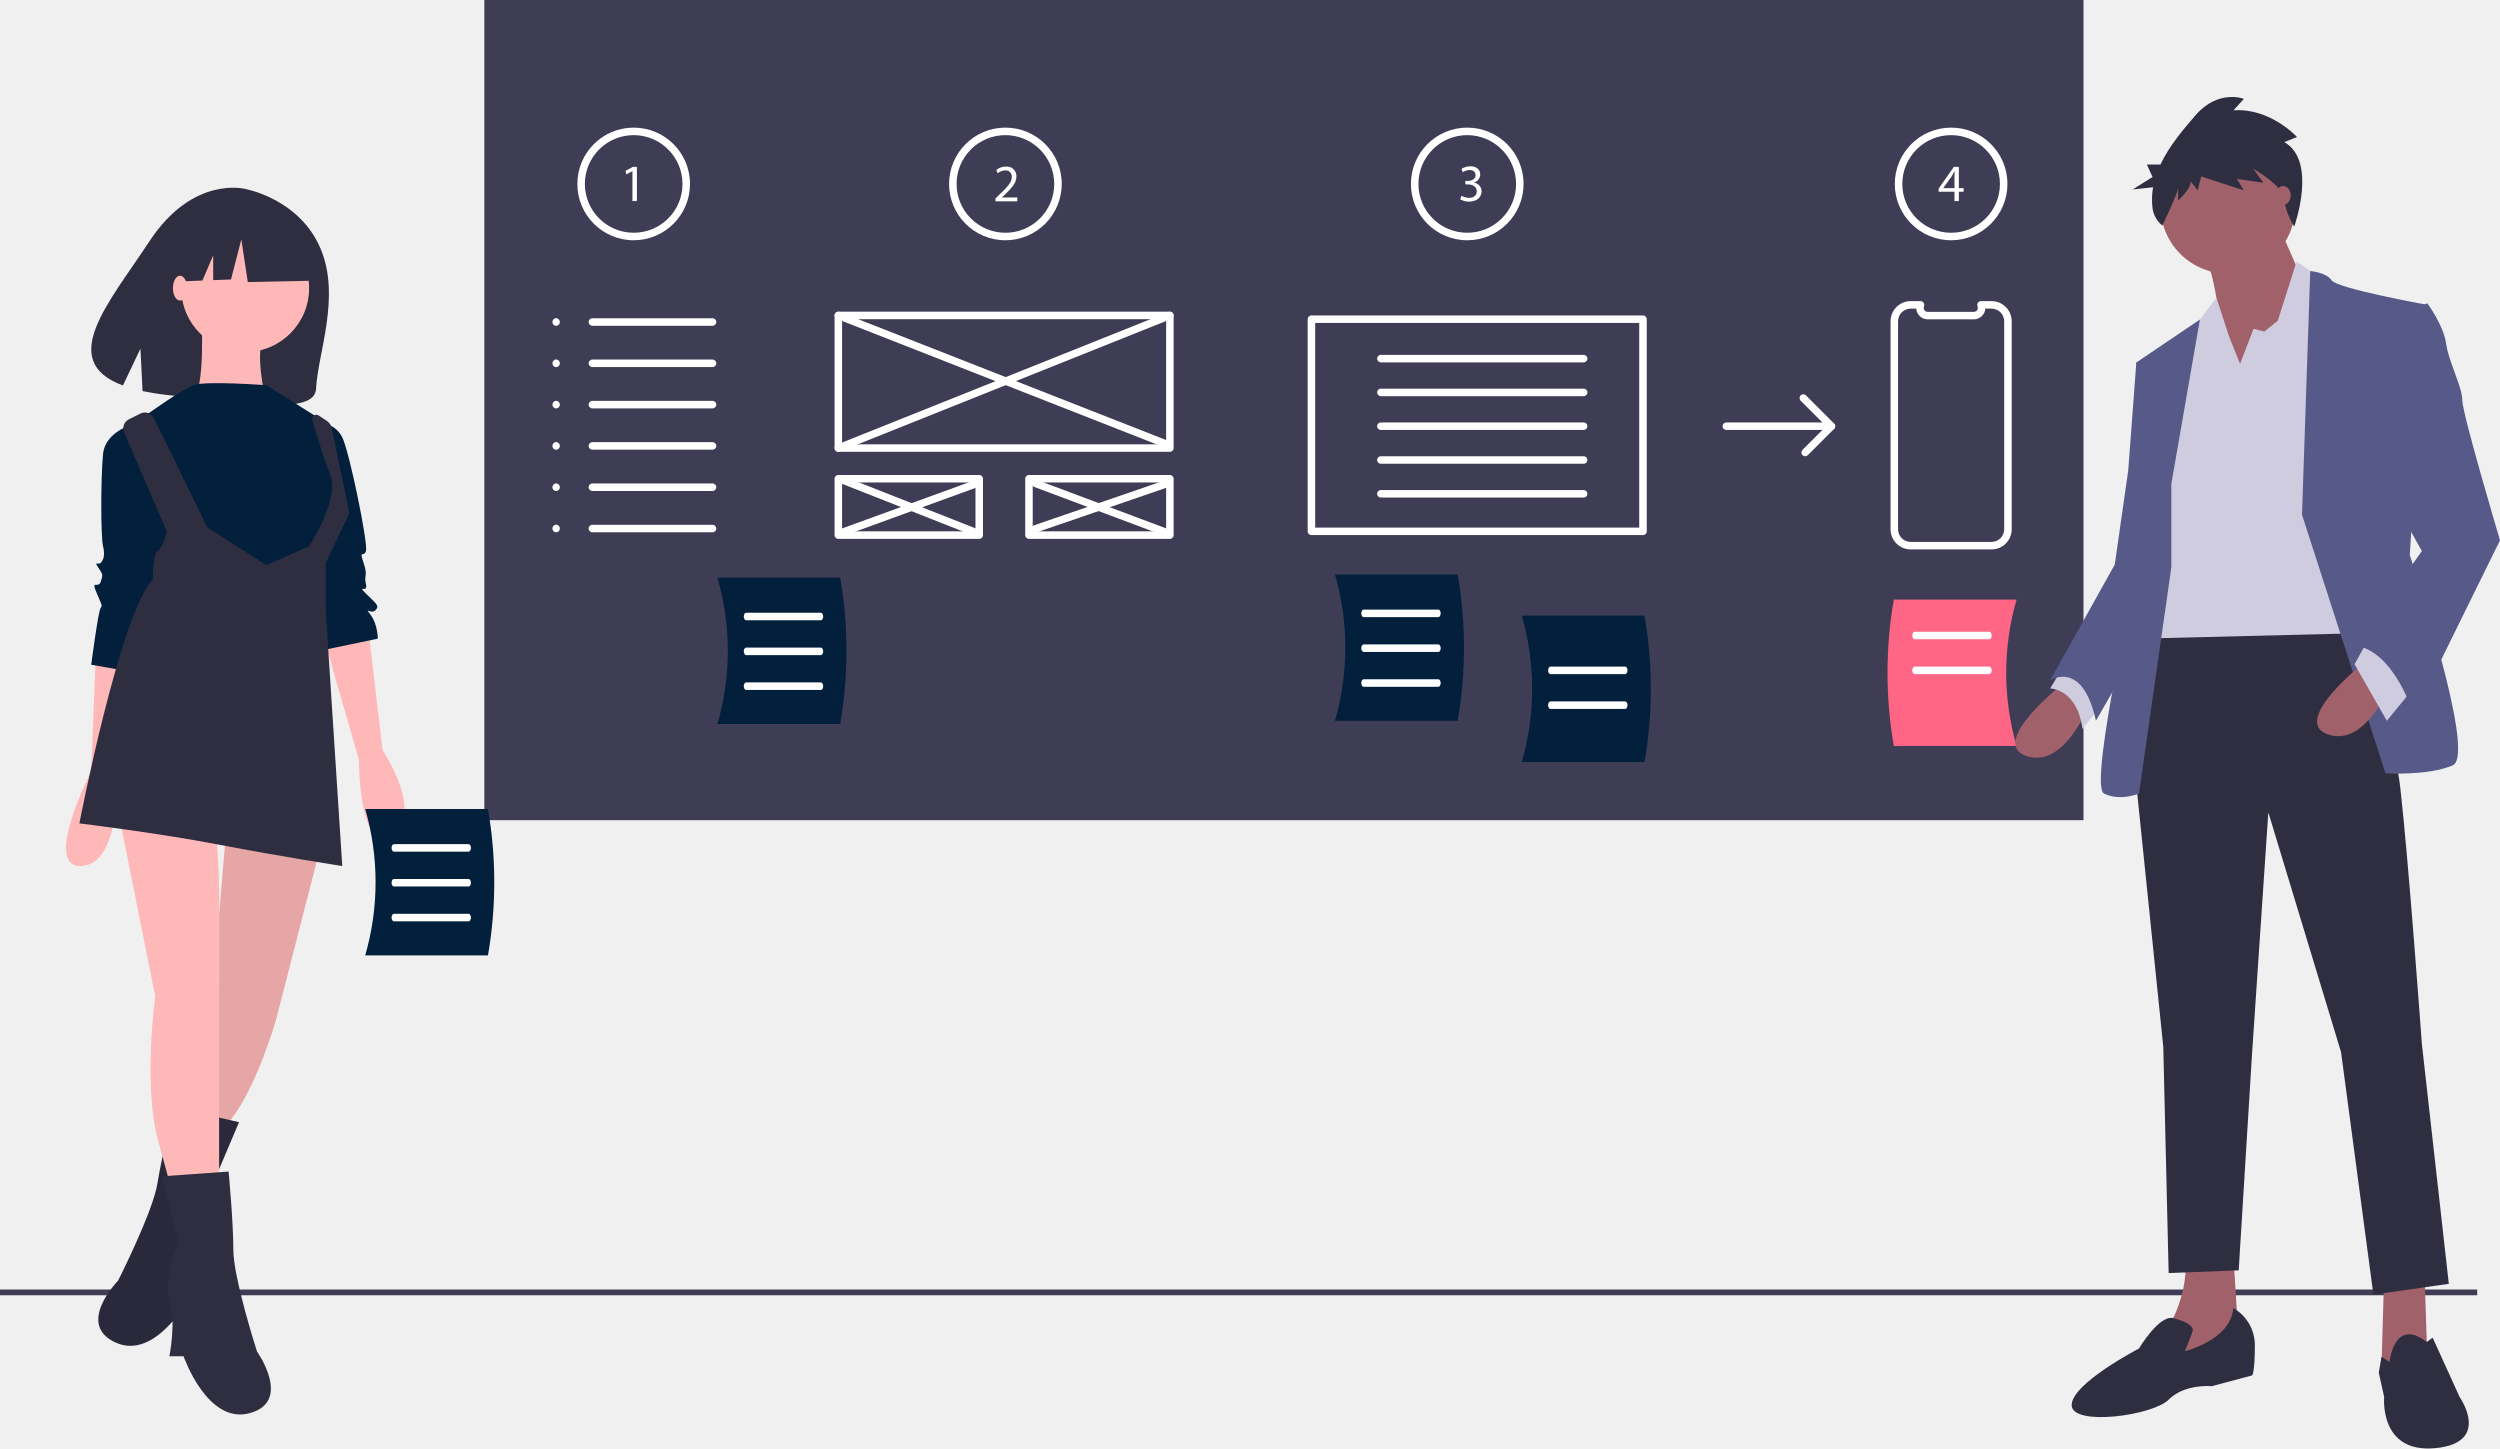
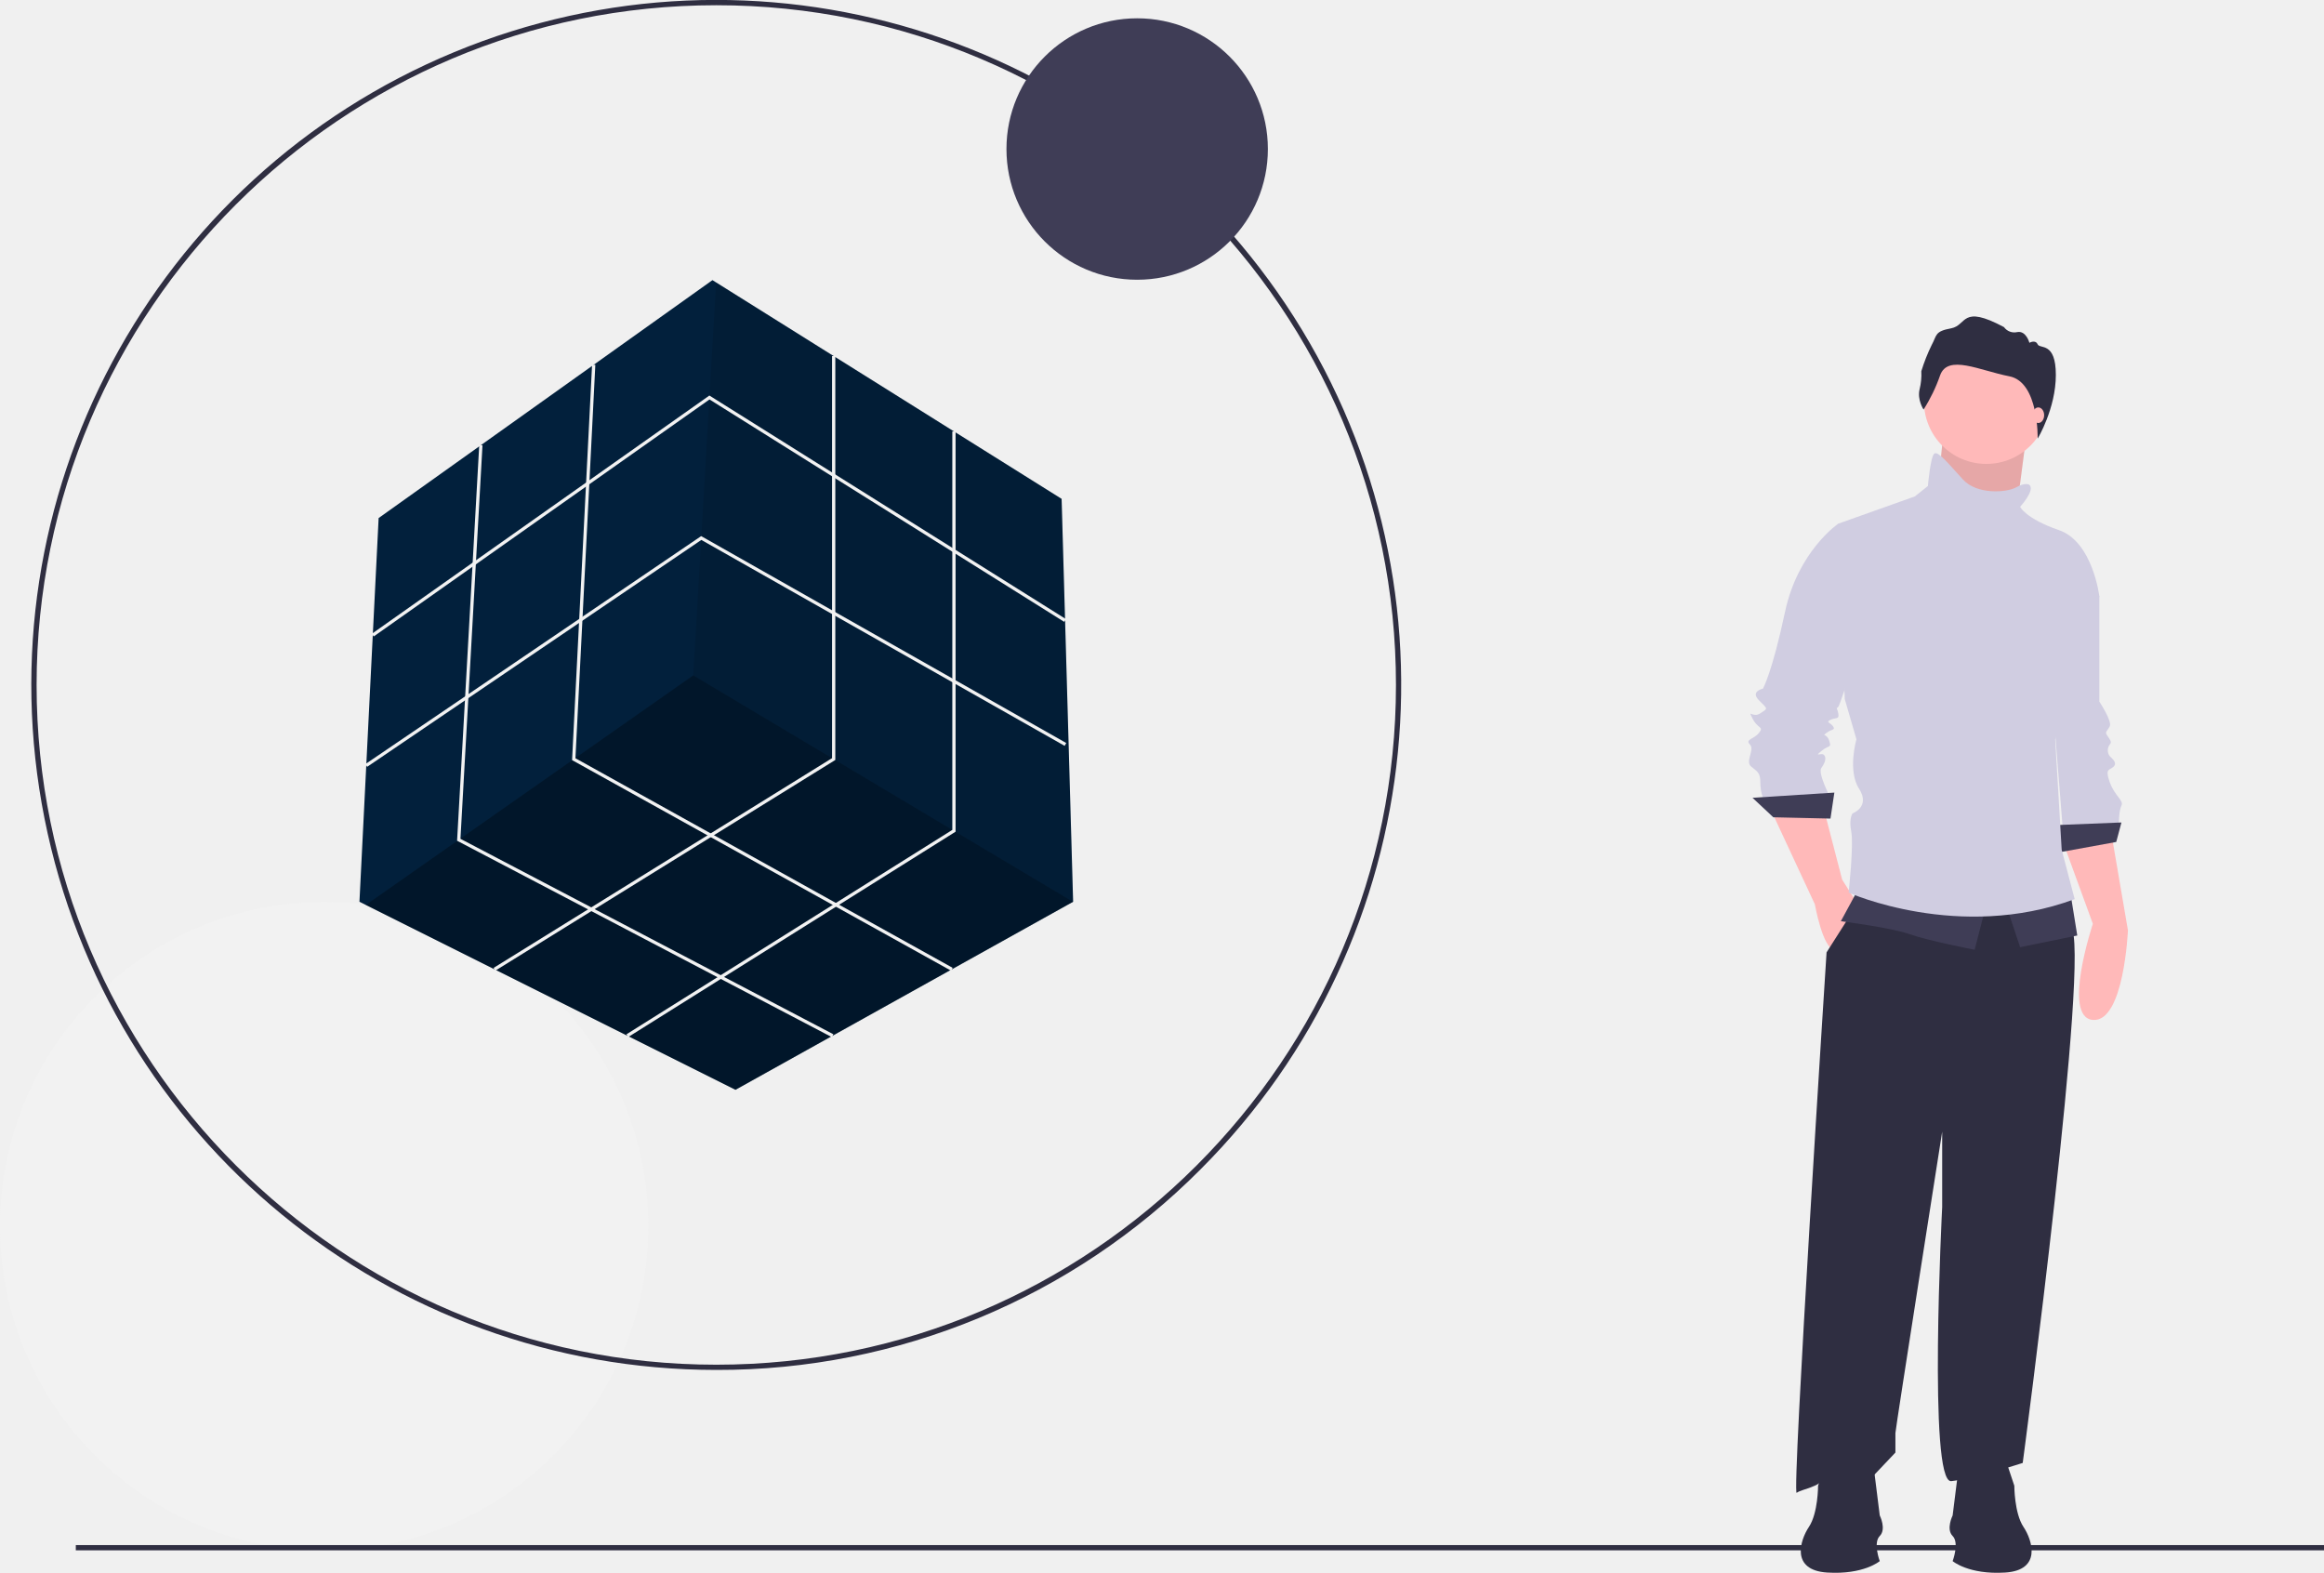
- <svg xmlns="http://www.w3.org/2000/svg" id="b8ce0917-79ae-4875-bfb0-e0ef48cf483c" data-name="Layer 1" width="972.385" height="563.4" viewBox="0 0 972.385 563.4">
-   <rect y="501.562" width="963.51" height="2.241" fill="#3f3d56" />
-   <path d="M238.486,264.994c-8.273-19.52-29.333-23.207-29.333-23.207s-20.277-5.41-37.211,20.353c-15.784,24.013-36.139,46.511-10.325,56.096l6.819-14.32.818,16.48a105.095,105.095,0,0,0,11.364,1.725c28.632,2.909,55.622,7.745,56.122-2.602C237.404,305.763,246.446,283.776,238.486,264.994Z" transform="translate(-113.8076 -168.2999)" fill="#2f2e41" />
-   <path d="M151.132,421.316l-1.842,46.981s-19.345,37.769-3.685,36.848,13.818-36.848,13.818-36.848l5.527-44.217Z" transform="translate(-113.8076 -168.2999)" fill="#ffb8b8" />
-   <path d="M257.069,413.026l5.527,46.981s16.582,24.872,3.685,33.163-12.897-29.478-12.897-29.478l-13.818-47.902Z" transform="translate(-113.8076 -168.2999)" fill="#ffb8b8" />
-   <path d="M237.724,500.539l-16.582,64.484s-7.37,25.793-17.503,38.69l-3.685,7.37-14.739-1.842,10.133-41.454,6.448-76.459Z" transform="translate(-113.8076 -168.2999)" fill="#ffb8b8" />
-   <path d="M237.724,500.539l-16.582,64.484s-7.37,25.793-17.503,38.69l-3.685,7.37-14.739-1.842,10.133-41.454,6.448-76.459Z" transform="translate(-113.8076 -168.2999)" opacity="0.1" />
-   <path d="M181.57,598.956l25.193,5.833L196.379,629.265s4.22,14.653.2,22.413-3.44,21.839-3.44,21.839l-5.46-.86s-13.256,24.956-28.919,17.826.996-24.089.996-24.089S173.3,639.618,175.02,628.698,181.57,598.956,181.57,598.956Z" transform="translate(-113.8076 -168.2999)" fill="#2f2e41" />
-   <path d="M181.57,598.956l25.193,5.833L196.379,629.265s4.22,14.653.2,22.413-3.44,21.839-3.44,21.839l-5.46-.86s-13.256,24.956-28.919,17.826.996-24.089.996-24.089S173.3,639.618,175.02,628.698,181.57,598.956,181.57,598.956Z" transform="translate(-113.8076 -168.2999)" opacity="0.1" />
-   <path d="M160.344,486.721,174.162,555.811s-4.606,34.084.921,55.272L180.61,631.349H199.034V556.732s.921-60.799-1.842-65.405S160.344,486.721,160.344,486.721Z" transform="translate(-113.8076 -168.2999)" fill="#ffb8b8" />
-   <path d="M202.719,623.979l-25.793,1.842,6.448,25.793s-6.448,13.818-3.685,22.109,0,22.109,0,22.109H185.216s9.212,26.715,25.793,22.109,2.764-23.951,2.764-23.951-9.212-28.557-9.212-39.611S202.719,623.979,202.719,623.979Z" transform="translate(-113.8076 -168.2999)" fill="#2f2e41" />
-   <circle cx="95.359" cy="112.073" r="24.872" fill="#ffb8b8" />
-   <path d="M192.125,290.046s1.842,31.321-3.685,33.163,28.557,0,28.557,0-4.606-19.345,0-24.872S192.125,290.046,192.125,290.046Z" transform="translate(-113.8076 -168.2999)" fill="#ffb8b8" />
-   <path d="M217.458,318.142s-23.951-1.842-28.557,0S171.398,329.197,171.398,329.197l6.448,58.035,52.508,11.054,8.291-11.976,8.291-17.503-3.685-22.109-.921-12.897Z" transform="translate(-113.8076 -168.2999)" fill="#02203c" />
-   <path d="M166.792,332.882s-11.976,2.764-12.897,11.976-.921,32.242,0,35.927,0,5.527-.921,6.448-2.764-.921-.921,1.842,1.842,2.764.921,5.527-3.685-.921-1.842,3.685,2.764,5.527,1.842,6.448-3.685,22.109-3.685,22.109l15.66,2.764L180.61,375.257Z" transform="translate(-113.8076 -168.2999)" fill="#02203c" />
-   <path d="M238.645,332.882a9.817,9.817,0,0,1,8.291,5.527c2.764,5.527,10.133,41.454,9.212,44.217s-2.764-.921-.921,4.606,0,4.606.921,8.291-3.685,0,0,3.685,5.527,4.606,3.685,6.448-4.606-1.842-1.842,1.842,2.764,9.212,2.764,9.212l-22.109,4.606-6.448-51.587Z" transform="translate(-113.8076 -168.2999)" fill="#02203c" />
-   <path d="M163.908,331.417l4.525-2.263a3.874,3.874,0,0,1,5.212,1.763l20.782,42.497,23.03,14.739,16.582-7.37s11.976-18.424,8.291-27.636c-2.498-6.246-5.425-15.855-7.051-21.396a1.655,1.655,0,0,1,2.509-1.839l3.14,2.093a4.593,4.593,0,0,1,1.95,2.892l6.821,32.989-9.212,19.345V405.656l6.448,99.489s-23.951-3.685-47.902-8.291-54.351-8.291-54.351-8.291,15.66-81.065,28.557-94.883c0,0,0-10.133,1.842-11.054s3.685-7.37,3.685-7.37l-16.686-38.846A3.874,3.874,0,0,1,163.908,331.417Z" transform="translate(-113.8076 -168.2999)" fill="#2f2e41" />
-   <polygon points="120 89.602 98.895 78.547 69.749 83.07 63.719 109.703 78.73 109.125 82.923 99.341 82.923 108.964 89.85 108.698 93.87 93.12 96.382 109.703 121.005 109.2 120 89.602" fill="#2f2e41" />
-   <ellipse cx="70.027" cy="112.073" rx="2.764" ry="4.836" fill="#ffb8b8" />
-   <rect x="188.385" width="622" height="319.006" fill="#3f3d56" />
-   <path d="M568.836,344.036H439.876a1.46,1.46,0,0,1-1.46-1.46V290.993a1.46,1.46,0,0,1,1.46-1.46H568.836a1.46,1.46,0,0,1,1.46,1.46V342.576A1.46,1.46,0,0,1,568.836,344.036Zm-127.5-2.921H567.376V292.453H441.337Z" transform="translate(-113.8076 -168.2999)" fill="#fff" />
-   <path d="M494.684,377.889H439.876a1.46,1.46,0,0,1-1.46-1.46V354.505a1.46,1.46,0,0,1,1.46-1.46h54.808a1.46,1.46,0,0,1,1.46,1.46v21.924A1.46,1.46,0,0,1,494.684,377.889Zm-53.348-2.921H493.224V355.965H441.337Z" transform="translate(-113.8076 -168.2999)" fill="#fff" />
-   <path d="M568.836,377.889H514.028a1.46,1.46,0,0,1-1.46-1.46V354.505a1.46,1.46,0,0,1,1.46-1.46h54.808a1.46,1.46,0,0,1,1.46,1.46v21.924A1.46,1.46,0,0,1,568.836,377.889Zm-53.348-2.921h51.887V355.965H515.489Z" transform="translate(-113.8076 -168.2999)" fill="#fff" />
-   <path d="M567.225,342.425a1.462,1.462,0,0,1-.533-.101L439.343,292.352a1.46,1.46,0,0,1,1.067-2.718l127.348,49.972a1.46,1.46,0,0,1-.533,2.82Z" transform="translate(-113.8076 -168.2999)" fill="#fff" />
-   <path d="M439.877,344.036a1.461,1.461,0,0,1-.543-2.817l128.961-51.583a1.461,1.461,0,0,1,1.084,2.713L440.419,343.932A1.454,1.454,0,0,1,439.877,344.036Z" transform="translate(-113.8076 -168.2999)" fill="#fff" />
-   <path d="M493.879,377.083a1.469,1.469,0,0,1-.535-.101l-53.197-20.957a1.461,1.461,0,0,1,1.071-2.718l53.196,20.957a1.461,1.461,0,0,1-.535,2.82Z" transform="translate(-113.8076 -168.2999)" fill="#fff" />
-   <path d="M440.682,377.083a1.46,1.46,0,0,1-.499-2.832l53.197-19.344a1.46,1.46,0,1,1,.998,2.744l-53.197,19.344A1.46,1.46,0,0,1,440.682,377.083Z" transform="translate(-113.8076 -168.2999)" fill="#fff" />
-   <path d="M568.031,377.083a1.475,1.475,0,0,1-.513-.093l-51.583-19.344a1.461,1.461,0,0,1,1.027-2.735l51.583,19.344a1.461,1.461,0,0,1-.513,2.828Z" transform="translate(-113.8076 -168.2999)" fill="#fff" />
-   <path d="M516.447,375.472a1.46,1.46,0,0,1-.475-2.841l51.583-17.732a1.46,1.46,0,1,1,.95,2.761L516.922,375.392A1.456,1.456,0,0,1,516.447,375.472Z" transform="translate(-113.8076 -168.2999)" fill="#fff" />
-   <path d="M360.282,261.752a21.907,21.907,0,1,1,21.907-21.907A21.931,21.931,0,0,1,360.282,261.752Zm0-40.893a18.986,18.986,0,1,0,18.986,18.986A19.007,19.007,0,0,0,360.282,220.86Z" transform="translate(-113.8076 -168.2999)" fill="#fff" />
-   <path d="M504.866,261.752a21.907,21.907,0,1,1,21.907-21.907A21.931,21.931,0,0,1,504.866,261.752Zm0-40.893A18.986,18.986,0,1,0,523.852,239.845,19.008,19.008,0,0,0,504.866,220.86Z" transform="translate(-113.8076 -168.2999)" fill="#fff" />
-   <path d="M684.501,261.752a21.907,21.907,0,1,1,21.907-21.907A21.931,21.931,0,0,1,684.501,261.752Zm0-40.893A18.986,18.986,0,1,0,703.487,239.845,19.008,19.008,0,0,0,684.501,220.86Z" transform="translate(-113.8076 -168.2999)" fill="#fff" />
-   <path d="M872.704,261.752a21.907,21.907,0,1,1,21.907-21.907A21.931,21.931,0,0,1,872.704,261.752Zm0-40.893a18.986,18.986,0,1,0,18.986,18.986A19.008,19.008,0,0,0,872.704,220.86Z" transform="translate(-113.8076 -168.2999)" fill="#fff" />
-   <path d="M500.991,246.607v-1.105l1.411-1.371c3.397-3.232,4.932-4.952,4.952-6.956a2.371,2.371,0,0,0-2.639-2.597,4.531,4.531,0,0,0-2.824,1.124l-.573-1.268a5.839,5.839,0,0,1,3.765-1.351,3.742,3.742,0,0,1,4.07,3.866c0,2.455-1.78,4.44-4.582,7.14l-1.064.983v.04h5.974v1.495Z" transform="translate(-113.8076 -168.2999)" fill="#fff" />
-   <path d="M359.797,234.874h-.041l-2.312,1.248-.347-1.371,2.905-1.555h1.535v13.298H359.797Z" transform="translate(-113.8076 -168.2999)" fill="#fff" />
-   <path d="M874.013,246.494V242.874h-6.178v-1.187l5.933-8.49h1.944v8.265h1.861v1.412h-1.861v3.62Zm0-5.032v-4.438q0-1.044.063-2.088h-.063c-.408.779-.736,1.351-1.104,1.965l-3.253,4.52v.041Z" transform="translate(-113.8076 -168.2999)" fill="#fff" />
-   <path d="M682.252,244.428a6.029,6.029,0,0,0,2.945.839c2.313,0,3.029-1.473,3.008-2.577-.02-1.863-1.699-2.66-3.436-2.66H683.765v-1.351h1.004c1.309,0,2.967-.675,2.967-2.251,0-1.064-.676-2.005-2.333-2.005a4.865,4.865,0,0,0-2.658.881l-.471-1.309a6.311,6.311,0,0,1,3.477-1.024c2.619,0,3.805,1.555,3.805,3.172a3.303,3.303,0,0,1-2.456,3.129v.041a3.463,3.463,0,0,1,2.967,3.416c0,2.128-1.657,3.991-4.848,3.991a6.747,6.747,0,0,1-3.457-.901Z" transform="translate(-113.8076 -168.2999)" fill="#fff" />
-   <path d="M752.853,376.429H623.893a1.46,1.46,0,0,1-1.46-1.46V292.453a1.46,1.46,0,0,1,1.46-1.46H752.853a1.46,1.46,0,0,1,1.46,1.46V374.968A1.46,1.46,0,0,1,752.853,376.429Zm-127.5-2.921H751.392V293.913H625.353Z" transform="translate(-113.8076 -168.2999)" fill="#fff" />
-   <path d="M729.775,309.248H650.911a1.46,1.46,0,1,1,0-2.921h78.864a1.46,1.46,0,1,1,0,2.921Z" transform="translate(-113.8076 -168.2999)" fill="#fff" />
-   <path d="M729.775,322.392H650.911a1.46,1.46,0,1,1,0-2.921h78.864a1.46,1.46,0,1,1,0,2.921Z" transform="translate(-113.8076 -168.2999)" fill="#fff" />
-   <path d="M729.775,335.536H650.911a1.46,1.46,0,1,1,0-2.921h78.864a1.46,1.46,0,1,1,0,2.921Z" transform="translate(-113.8076 -168.2999)" fill="#fff" />
-   <path d="M729.775,348.68H650.911a1.46,1.46,0,1,1,0-2.921h78.864a1.46,1.46,0,1,1,0,2.921Z" transform="translate(-113.8076 -168.2999)" fill="#fff" />
-   <path d="M729.775,361.824H650.911a1.46,1.46,0,1,1,0-2.921h78.864a1.46,1.46,0,1,1,0,2.921Z" transform="translate(-113.8076 -168.2999)" fill="#fff" />
-   <path d="M330.119,295.049a1.501,1.501,0,0,0,0-3,1.501,1.501,0,0,0,0,3Z" transform="translate(-113.8076 -168.2999)" fill="#fff" />
-   <path d="M330.119,311.113a1.501,1.501,0,0,0,0-3,1.501,1.501,0,0,0,0,3Z" transform="translate(-113.8076 -168.2999)" fill="#fff" />
-   <path d="M330.119,327.178a1.501,1.501,0,0,0,0-3,1.501,1.501,0,0,0,0,3Z" transform="translate(-113.8076 -168.2999)" fill="#fff" />
-   <path d="M330.119,343.243a1.501,1.501,0,0,0,0-3,1.501,1.501,0,0,0,0,3Z" transform="translate(-113.8076 -168.2999)" fill="#fff" />
-   <path d="M330.119,359.308a1.501,1.501,0,0,0,0-3,1.501,1.501,0,0,0,0,3Z" transform="translate(-113.8076 -168.2999)" fill="#fff" />
-   <path d="M330.119,375.373a1.501,1.501,0,0,0,0-3,1.501,1.501,0,0,0,0,3Z" transform="translate(-113.8076 -168.2999)" fill="#fff" />
-   <path d="M390.951,295.009H344.217a1.46,1.46,0,0,1,0-2.921h46.734a1.46,1.46,0,0,1,0,2.921Z" transform="translate(-113.8076 -168.2999)" fill="#fff" />
-   <path d="M390.951,311.074H344.217a1.46,1.46,0,1,1,0-2.921h46.734a1.46,1.46,0,1,1,0,2.921Z" transform="translate(-113.8076 -168.2999)" fill="#fff" />
-   <path d="M390.951,327.139H344.217a1.46,1.46,0,1,1,0-2.921h46.734a1.46,1.46,0,1,1,0,2.921Z" transform="translate(-113.8076 -168.2999)" fill="#fff" />
-   <path d="M390.951,343.203H344.217a1.46,1.46,0,1,1,0-2.921h46.734a1.46,1.46,0,1,1,0,2.921Z" transform="translate(-113.8076 -168.2999)" fill="#fff" />
-   <path d="M390.951,359.268H344.217a1.46,1.46,0,1,1,0-2.921h46.734a1.46,1.46,0,1,1,0,2.921Z" transform="translate(-113.8076 -168.2999)" fill="#fff" />
-   <path d="M390.951,375.333H344.217a1.46,1.46,0,1,1,0-2.921h46.734a1.46,1.46,0,1,1,0,2.921Z" transform="translate(-113.8076 -168.2999)" fill="#fff" />
-   <path d="M888.423,382.002H856.985a7.852,7.852,0,0,1-7.844-7.843V293.26a7.851,7.851,0,0,1,7.844-7.841h3.814a1.46,1.46,0,0,1,1.355,2.007,1.575,1.575,0,0,0,1.453,2.171h17.923a1.574,1.574,0,0,0,1.456-2.166,1.46,1.46,0,0,1,1.352-2.011h4.085a7.851,7.851,0,0,1,7.843,7.841v80.899A7.852,7.852,0,0,1,888.423,382.002Zm-31.438-93.663a4.928,4.928,0,0,0-4.923,4.92v80.899a4.928,4.928,0,0,0,4.923,4.922H888.423a4.927,4.927,0,0,0,4.922-4.922V293.26a4.927,4.927,0,0,0-4.922-4.92h-2.412a4.499,4.499,0,0,1-4.481,4.177H863.607a4.498,4.498,0,0,1-4.48-4.177Z" transform="translate(-113.8076 -168.2999)" fill="#fff" />
-   <path d="M826.165,335.536H785.272a1.46,1.46,0,0,1,0-2.921H822.639l-8.46-8.46a1.46,1.46,0,0,1,2.065-2.065l10.953,10.953a1.46,1.46,0,0,1-1.033,2.493Z" transform="translate(-113.8076 -168.2999)" fill="#fff" />
-   <path d="M815.941,345.759a1.46,1.46,0,0,1-1.033-2.493L825.132,333.043a1.46,1.46,0,0,1,2.065,2.065l-10.223,10.223A1.456,1.456,0,0,1,815.941,345.759Z" transform="translate(-113.8076 -168.2999)" fill="#fff" />
-   <path d="M898.161,458.458H850.41a167.01,167.01,0,0,1,0-56.934h47.751A102.443,102.443,0,0,0,898.161,458.458Z" transform="translate(-113.8076 -168.2999)" fill="#ff6584" />
-   <path d="M633.036,448.67h47.751a167.01,167.01,0,0,0,0-56.934H633.036A102.443,102.443,0,0,1,633.036,448.67Z" transform="translate(-113.8076 -168.2999)" fill="#02203c" />
-   <path d="M705.705,464.681H753.456a167.01,167.01,0,0,0,0-56.934H705.705A102.443,102.443,0,0,1,705.705,464.681Z" transform="translate(-113.8076 -168.2999)" fill="#02203c" />
-   <path d="M673.253,408.324H644.195c-.501,0-.908-.653-.908-1.46s.407-1.46.908-1.46h29.057c.501,0,.908.653.908,1.46S673.754,408.324,673.253,408.324Z" transform="translate(-113.8076 -168.2999)" fill="#fff" />
-   <path d="M673.253,421.872H644.195c-.501,0-.908-.653-.908-1.46s.407-1.46.908-1.46h29.057c.501,0,.908.653.908,1.46S673.754,421.872,673.253,421.872Z" transform="translate(-113.8076 -168.2999)" fill="#fff" />
-   <path d="M745.922,430.494H716.865c-.501,0-.908-.653-.908-1.46s.407-1.46.908-1.46h29.057c.501,0,.908.653.908,1.46S746.423,430.494,745.922,430.494Z" transform="translate(-113.8076 -168.2999)" fill="#fff" />
-   <path d="M745.922,444.042H716.865c-.501,0-.908-.653-.908-1.46s.407-1.46.908-1.46h29.057c.501,0,.908.653.908,1.46S746.423,444.042,745.922,444.042Z" transform="translate(-113.8076 -168.2999)" fill="#fff" />
-   <path d="M887.565,416.945H858.508c-.501,0-.908-.653-.908-1.46s.407-1.46.908-1.46h29.057c.501,0,.908.653.908,1.46S888.067,416.945,887.565,416.945Z" transform="translate(-113.8076 -168.2999)" fill="#fff" />
-   <path d="M887.565,430.494H858.508c-.501,0-.908-.653-.908-1.46s.407-1.46.908-1.46h29.057c.501,0,.908.653.908,1.46S888.067,430.494,887.565,430.494Z" transform="translate(-113.8076 -168.2999)" fill="#fff" />
-   <path d="M673.253,435.421H644.195c-.501,0-.908-.653-.908-1.46s.407-1.46.908-1.46h29.057c.501,0,.908.653.908,1.46S673.754,435.421,673.253,435.421Z" transform="translate(-113.8076 -168.2999)" fill="#fff" />
-   <path d="M392.858,449.901h47.751a167.011,167.011,0,0,0,0-56.934H392.858A102.443,102.443,0,0,1,392.858,449.901Z" transform="translate(-113.8076 -168.2999)" fill="#02203c" />
-   <path d="M433.074,409.555H404.017c-.501,0-.908-.653-.908-1.46s.407-1.46.908-1.46h29.057c.501,0,.908.653.908,1.46S433.576,409.555,433.074,409.555Z" transform="translate(-113.8076 -168.2999)" fill="#fff" />
-   <path d="M433.074,423.104H404.017c-.501,0-.908-.653-.908-1.46s.407-1.46.908-1.46h29.057c.501,0,.908.653.908,1.46S433.576,423.104,433.074,423.104Z" transform="translate(-113.8076 -168.2999)" fill="#fff" />
-   <path d="M433.074,436.652H404.017c-.501,0-.908-.653-.908-1.46s.407-1.46.908-1.46h29.057c.501,0,.908.653.908,1.46S433.576,436.652,433.074,436.652Z" transform="translate(-113.8076 -168.2999)" fill="#fff" />
-   <path d="M255.858,539.901h47.751a167.011,167.011,0,0,0,0-56.934H255.858A102.443,102.443,0,0,1,255.858,539.901Z" transform="translate(-113.8076 -168.2999)" fill="#02203c" />
-   <path d="M296.074,499.555H267.017c-.501,0-.908-.653-.908-1.46s.407-1.46.908-1.46h29.057c.501,0,.908.653.908,1.46S296.576,499.555,296.074,499.555Z" transform="translate(-113.8076 -168.2999)" fill="#fff" />
-   <path d="M296.074,513.104H267.017c-.501,0-.908-.653-.908-1.46s.407-1.46.908-1.46h29.057c.501,0,.908.653.908,1.46S296.576,513.104,296.074,513.104Z" transform="translate(-113.8076 -168.2999)" fill="#fff" />
-   <path d="M296.074,526.652H267.017c-.501,0-.908-.653-.908-1.46s.407-1.46.908-1.46h29.057c.501,0,.908.653.908,1.46S296.576,526.652,296.074,526.652Z" transform="translate(-113.8076 -168.2999)" fill="#fff" />
-   <path d="M916.45,433.986s-29.338,23.051-14.669,28.29,24.099-18.86,24.099-18.86Z" transform="translate(-113.8076 -168.2999)" fill="#a0616a" />
-   <path d="M917.498,425.603l-6.287,10.478s10.478,0,12.574,15.717l8.382-10.478Z" transform="translate(-113.8076 -168.2999)" fill="#cfcce0" />
-   <polygon points="943.047 496.201 944.094 527.634 931.521 534.969 926.282 531.826 927.33 496.201 943.047 496.201" fill="#a0616a" />
-   <path d="M982.461,656.118l2.096,33.529L955.218,702.221l2.096-17.813s8.382-13.621,6.287-28.29Z" transform="translate(-113.8076 -168.2999)" fill="#a0616a" />
-   <path d="M1027.516,403.6s16.765,44.007,19.908,71.25,8.382,99.54,8.382,99.54l10.478,93.254-29.338,4.191-12.574-94.301-28.29-93.254-6.287,93.254-5.239,84.871-27.243,1.048L955.218,575.438,943.692,463.324l6.287-53.438Z" transform="translate(-113.8076 -168.2999)" fill="#2f2e41" />
-   <path d="M1043.233,698.03s1.719-17.598,14.481-7.751l2.284-1.679,10.478,23.051s12.574,17.812-9.43,19.908-19.908-19.908-19.908-19.908l-2.096-9.43,1.048-6.175Z" transform="translate(-113.8076 -168.2999)" fill="#2f2e41" />
-   <path d="M982.461,677.074a16.646,16.646,0,0,1,8.382,14.669c0,10.478-1.048,11.526-1.048,11.526l-15.717,4.191s-10.478-1.048-16.765,5.239-37.721,10.478-37.721,2.096S945.788,692.791,945.788,692.791s7.779-13.137,13.32-11.808,7.636,3.425,7.636,4.473-3.143,8.382-3.143,8.382S981.413,689.648,982.461,677.074Z" transform="translate(-113.8076 -168.2999)" fill="#2f2e41" />
-   <circle cx="866.558" cy="80.226" r="26.195" fill="#a0616a" />
-   <path d="M999.749,255.337l11.526,26.195-31.434,45.055s-2.096-49.246-8.382-57.629S999.749,255.337,999.749,255.337Z" transform="translate(-113.8076 -168.2999)" fill="#a0616a" />
-   <polygon points="871.273 141.522 876.512 127.901 880.703 128.949 885.942 124.757 893.276 101.706 903.754 109.041 917.376 246.302 832.504 248.397 844.03 153.048 854.508 125.805 862.071 115.807 867.081 131.044 871.273 141.522" fill="#cfcce0" />
-   <path d="M1009.18,368.499l3.206-94.781s6.224.48,8.319,3.623,36.673,9.43,36.673,9.43l-6.287,97.445s26.195,77.537,16.765,81.728-26.195,3.143-26.195,3.143Z" transform="translate(-113.8076 -168.2999)" fill="#575a89" />
-   <path d="M958.361,356.449l11.115-63.879-24.737,16.728,6.287,46.103L945.788,386.835s-19.908,86.967-13.621,90.11,13.621,0,13.621,0l12.574-88.015Z" transform="translate(-113.8076 -168.2999)" fill="#575a89" />
-   <path d="M952.075,307.203l-7.335,2.096L941.597,351.21l-5.239,36.673L911.211,432.938s12.574-8.382,17.812,15.717l27.694-48.217Z" transform="translate(-113.8076 -168.2999)" fill="#575a89" />
-   <path d="M1033.803,425.603s-29.338,23.051-14.669,28.29,24.099-18.86,24.099-18.86Z" transform="translate(-113.8076 -168.2999)" fill="#a0616a" />
-   <polygon points="937.808 268.829 928.377 280.355 915.804 258.351 921.043 248.921 937.808 268.829" fill="#cfcce0" />
-   <path d="M1049.52,290.438l8.382-4.191s6.287,8.382,7.335,15.717,6.287,16.765,6.287,22.004,14.669,54.485,14.669,54.485L1052.663,446.559s-7.335-25.147-23.051-27.243l26.195-36.673L1041.137,356.449Z" transform="translate(-113.8076 -168.2999)" fill="#575a89" />
-   <path d="M1002.294,223.568l4.94-1.978s-10.328-11.371-24.698-10.382l4.042-4.45s-9.879-3.955-18.86,6.427c-4.721,5.458-10.184,11.873-13.589,19.099h-5.29l2.208,4.861-7.728,4.861,7.932-.873a27.166,27.166,0,0,0-.215,8.064,10.433,10.433,0,0,0,3.821,6.825h0S960.981,243.344,960.981,241.366v4.944s4.94-4.449,4.94-7.416l2.694,3.461,1.347-5.438,16.615,5.438-2.694-4.449,10.328,1.483-4.042-5.438s11.675,6.427,12.125,11.865c.449,5.438,3.866,10.591,3.866,10.591S1015.317,230.984,1002.294,223.568Z" transform="translate(-113.8076 -168.2999)" fill="#2f2e41" />
-   <ellipse cx="888.037" cy="76.035" rx="2.934" ry="3.667" fill="#a0616a" />
+ <svg xmlns="http://www.w3.org/2000/svg" id="e1d6a9e2-5d0a-4358-9625-bb79dd06fec3" data-name="Layer 1" width="996" height="674.005" viewBox="0 0 996 674.005">
+   <circle cx="138.925" cy="525.449" r="138.925" fill="#f2f2f2" />
+   <path d="M408.979,700.067a293.535,293.535,0,1,1,207.56-85.974A291.613,291.613,0,0,1,408.979,700.067Zm0-584.828c-160.62,0-291.294,130.673-291.294,291.294s130.674,291.294,291.294,291.294S700.272,567.152,700.272,406.532,569.598,115.238,408.979,115.238Z" transform="translate(-102 -112.9977)" fill="#2f2e41" />
+   <polygon points="459.908 386.443 459.875 386.46 315.201 467.019 156.779 387.808 154.049 386.443 162.271 222.003 305.334 120.05 306.913 121.037 454.975 213.781 459.908 386.443" fill="#02203c" />
+   <polygon points="459.875 386.46 315.201 467.019 156.779 387.808 297.112 289.424 459.875 386.46" opacity="0.3" />
+   <polygon points="459.908 386.443 297.112 289.424 306.913 121.037 454.975 213.781 459.908 386.443" opacity="0.1" />
+   <polygon points="160.165 272.745 159.361 271.607 304.021 169.5 456.834 265.309 456.094 266.49 304.066 171.173 160.165 272.745" fill="#f2f2f2" />
+   <polygon points="157.361 328.61 156.579 327.458 300.505 229.743 300.882 229.957 456.963 318.417 456.275 319.629 300.571 231.382 157.361 328.61" fill="#f2f2f2" />
+   <polygon points="212.276 415.965 211.542 414.781 356.595 324.9 356.595 152.594 357.988 152.594 357.988 325.676 212.276 415.965" fill="#f2f2f2" />
+   <polygon points="269.209 444.428 268.469 443.248 408.138 355.645 408.138 184.879 409.531 184.879 409.531 356.416 269.209 444.428" fill="#f2f2f2" />
+   <polygon points="407.612 415.982 245.176 325.73 245.199 325.296 253.75 156.281 255.141 156.352 246.612 324.933 408.289 414.764 407.612 415.982" fill="#f2f2f2" />
+   <polygon points="356.507 444.455 195.895 360.288 195.92 359.841 205.388 190.742 206.779 190.82 197.337 359.471 357.154 443.221 356.507 444.455" fill="#f2f2f2" />
+   <circle cx="487.357" cy="63.861" r="56.018" fill="#3f3d56" />
+   <rect x="32.49" y="662.133" width="963.51" height="2.241" fill="#2f2e41" />
+   <path d="M986.137,473.812l12.805,35.073s-13.361,40.084,0,41.197S1013.973,511.669,1013.973,511.669l-7.237-42.311Z" transform="translate(-102 -112.9977)" fill="#ffb9b9" />
+   <path d="M992.261,359.128l9.464,9.464v45.094s5.567,8.351,4.454,10.578-2.227,2.227-1.113,3.897,2.227,2.784,1.113,3.897a4.175,4.175,0,0,0,0,5.01c1.113,1.113,3.34,2.784,1.67,4.454s-3.897.557-1.67,6.681,6.124,7.794,5.01,10.021-1.113,7.794-1.113,7.794l-23.939,3.34-5.01-62.909Z" transform="translate(-102 -112.9977)" fill="#d0cde1" />
+   <polygon points="909.189 352.464 881.353 353.577 882.467 365.268 906.963 360.814 909.189 352.464" fill="#3f3d56" />
+   <polygon points="832.641 187.953 829.3 221.357 863.26 226.367 865.765 207.16 868.271 187.953 832.641 187.953" fill="#ffb9b9" />
+   <polygon points="832.641 187.953 829.3 221.357 863.26 226.367 865.765 207.16 868.271 187.953 832.641 187.953" opacity="0.1" />
+   <path d="M860.875,459.894l18.928,40.64s3.34,18.928,8.351,19.485,10.021-19.485,10.021-19.485L891.495,489.957l-7.794-30.063Z" transform="translate(-102 -112.9977)" fill="#ffb9b9" />
+   <path d="M900.402,496.638l-15.588,24.496S869.783,754.398,872.01,752.728s9.464-2.227,12.248-6.681,20.042,0,20.042,0l10.021-10.578V727.119c0-1.67,20.042-129.159,20.042-129.159V630.25s-6.124,118.581,3.897,117.468,30.619-7.794,30.619-7.794,29.506-221.574,20.599-229.925-12.805-27.279-12.805-27.279Z" transform="translate(-102 -112.9977)" fill="#2f2e41" />
+   <circle cx="851.291" cy="172.087" r="26.722" fill="#ffb9b9" />
+   <path d="M893.722,339.643l-3.897-2.227s-17.258,11.691-22.825,37.857-9.464,32.846-9.464,32.846-5.567,1.113-1.67,5.01,3.897,3.34.557,5.567-5.567-2.227-3.34,2.227,5.01,3.34,2.784,6.124-6.124,2.784-3.897,5.01-2.227,7.237.557,9.464,3.897,2.784,3.897,6.681a19.714,19.714,0,0,0,1.113,6.681h28.949s-5.567-10.578-3.897-12.805,2.227-4.454,1.113-5.567-4.454,1.113-1.113-1.67,4.454-1.113,3.34-4.454-3.34-1.67-1.113-3.34,3.897-1.113,2.784-2.784-3.34-1.67-1.113-2.784,3.897,0,3.34-2.784-1.113-1.67,0-2.784,12.805-38.97,12.805-40.084S893.722,339.643,893.722,339.643Z" transform="translate(-102 -112.9977)" fill="#d0cde1" />
+   <polygon points="786.155 339.659 751.081 341.886 759.989 350.237 784.485 350.794 786.155 339.659" fill="#3f3d56" />
+   <path d="M898.176,494.411,890.938,507.772s21.712,2.784,29.506,5.567,27.836,6.681,27.836,6.681l5.01-19.485Z" transform="translate(-102 -112.9977)" fill="#3f3d56" />
+   <polygon points="859.641 387.537 865.765 405.909 890.261 400.898 887.477 383.64 859.641 387.537" fill="#3f3d56" />
+   <path d="M971.662,320.715s-1.67-1.113-5.567,1.113-16.702,3.34-22.825-3.34S932.692,306.24,931.022,307.353s-2.784,13.918-2.784,13.918l-5.567,4.454L889.825,337.416l2.784,75.157,5.01,17.258s-3.897,13.361,1.113,21.155-2.784,10.578-2.784,10.578-1.67,2.227-.557,7.794-1.113,26.166-1.113,26.166,47.321,21.155,96.869,2.784l-5.567-21.155-2.784-47.321s2.784-7.794,2.227-11.134,16.702-50.105,16.702-50.105-2.784-23.382-17.258-28.393-16.702-10.021-16.702-10.021S974.446,322.942,971.662,320.715Z" transform="translate(-102 -112.9977)" fill="#d0cde1" />
+   <path d="M926.383,288.508s-2.775-4.162-1.708-8.645a26.202,26.202,0,0,0,.747-7.791A77.116,77.116,0,0,1,929.905,260.758c2.241-4.056,1.174-5.763,8.218-7.044s4.162-10.46,22.734-.534a5.446,5.446,0,0,0,5.657,2.135c3.842-.747,5.23,4.589,5.23,4.589s2.562-1.494,3.522.64,7.81-1.281,7.81,13.127-7.794,27.279-7.794,27.279.571-24.237-12.13-26.692-26.362-9.606-29.671-.427A69.972,69.972,0,0,1,926.383,288.508Z" transform="translate(-102 -112.9977)" fill="#2f2e41" />
+   <ellipse cx="873.559" cy="177.933" rx="2.505" ry="3.34" fill="#ffb9b9" />
+   <path d="M961.363,737.951l3.915,11.746s0,11.746,3.915,17.619,7.831,18.598-7.831,19.577-22.513-4.894-22.513-4.894,2.936-7.831,0-10.767,0-8.809,0-8.809l2.936-23.492Z" transform="translate(-102 -112.9977)" fill="#2f2e41" />
+   <path d="M885.093,737.951,881.178,749.697s0,11.746-3.915,17.619-7.831,18.598,7.831,19.577,22.513-4.894,22.513-4.894-2.936-7.831,0-10.767,0-8.809,0-8.809l-2.936-23.492Z" transform="translate(-102 -112.9977)" fill="#2f2e41" />
</svg>
